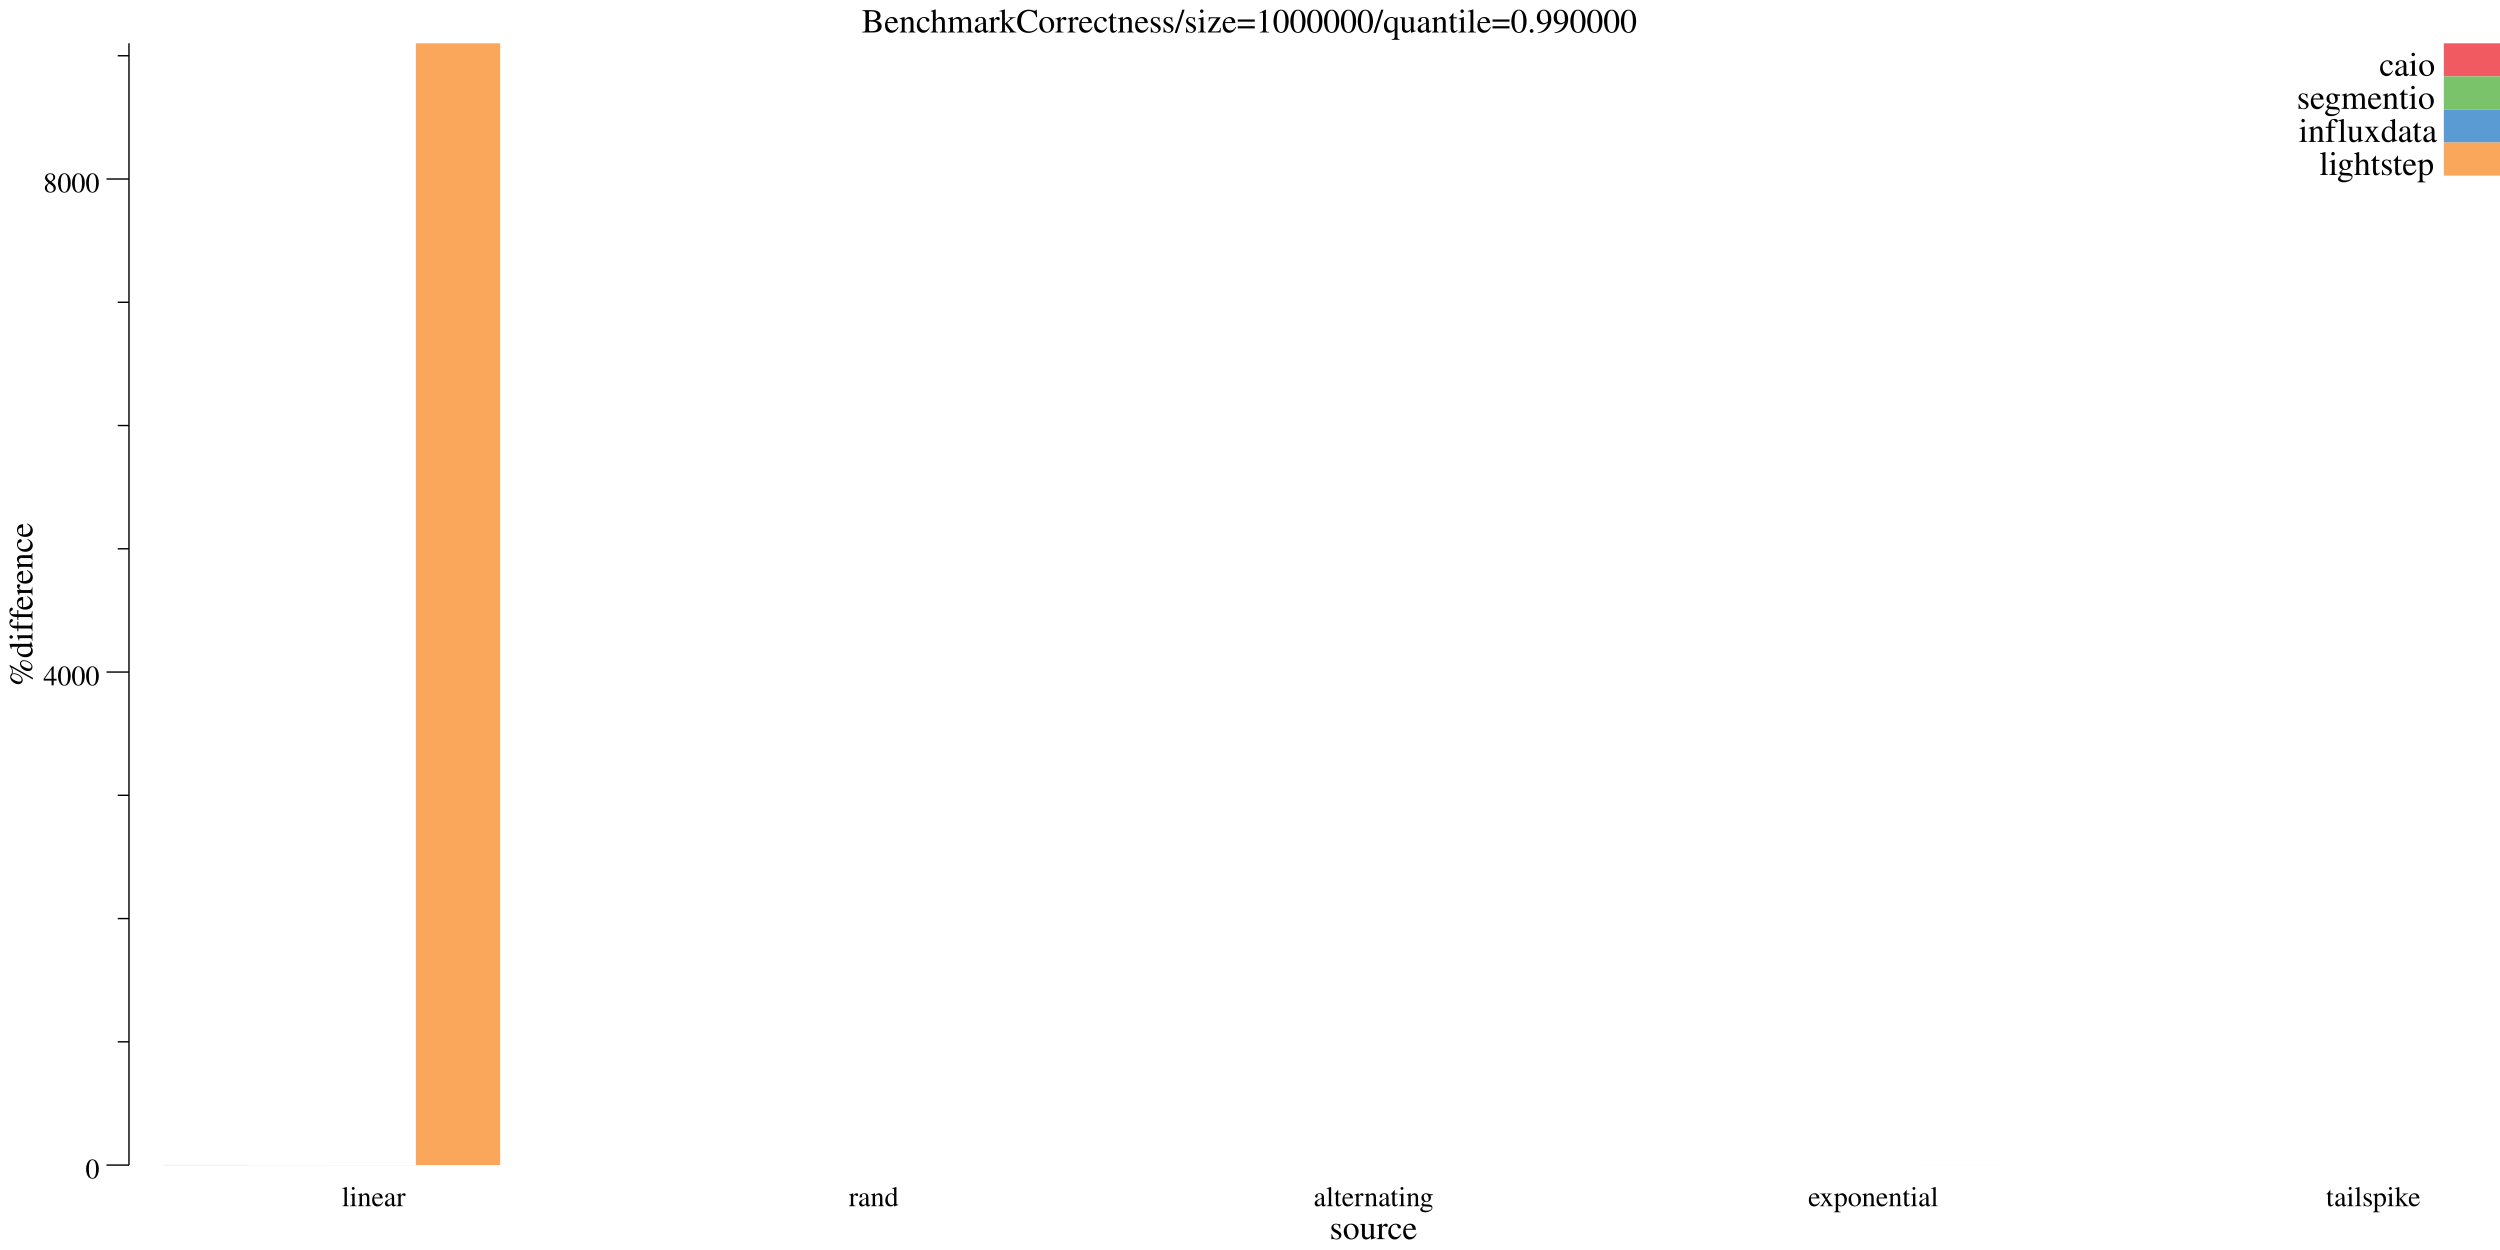
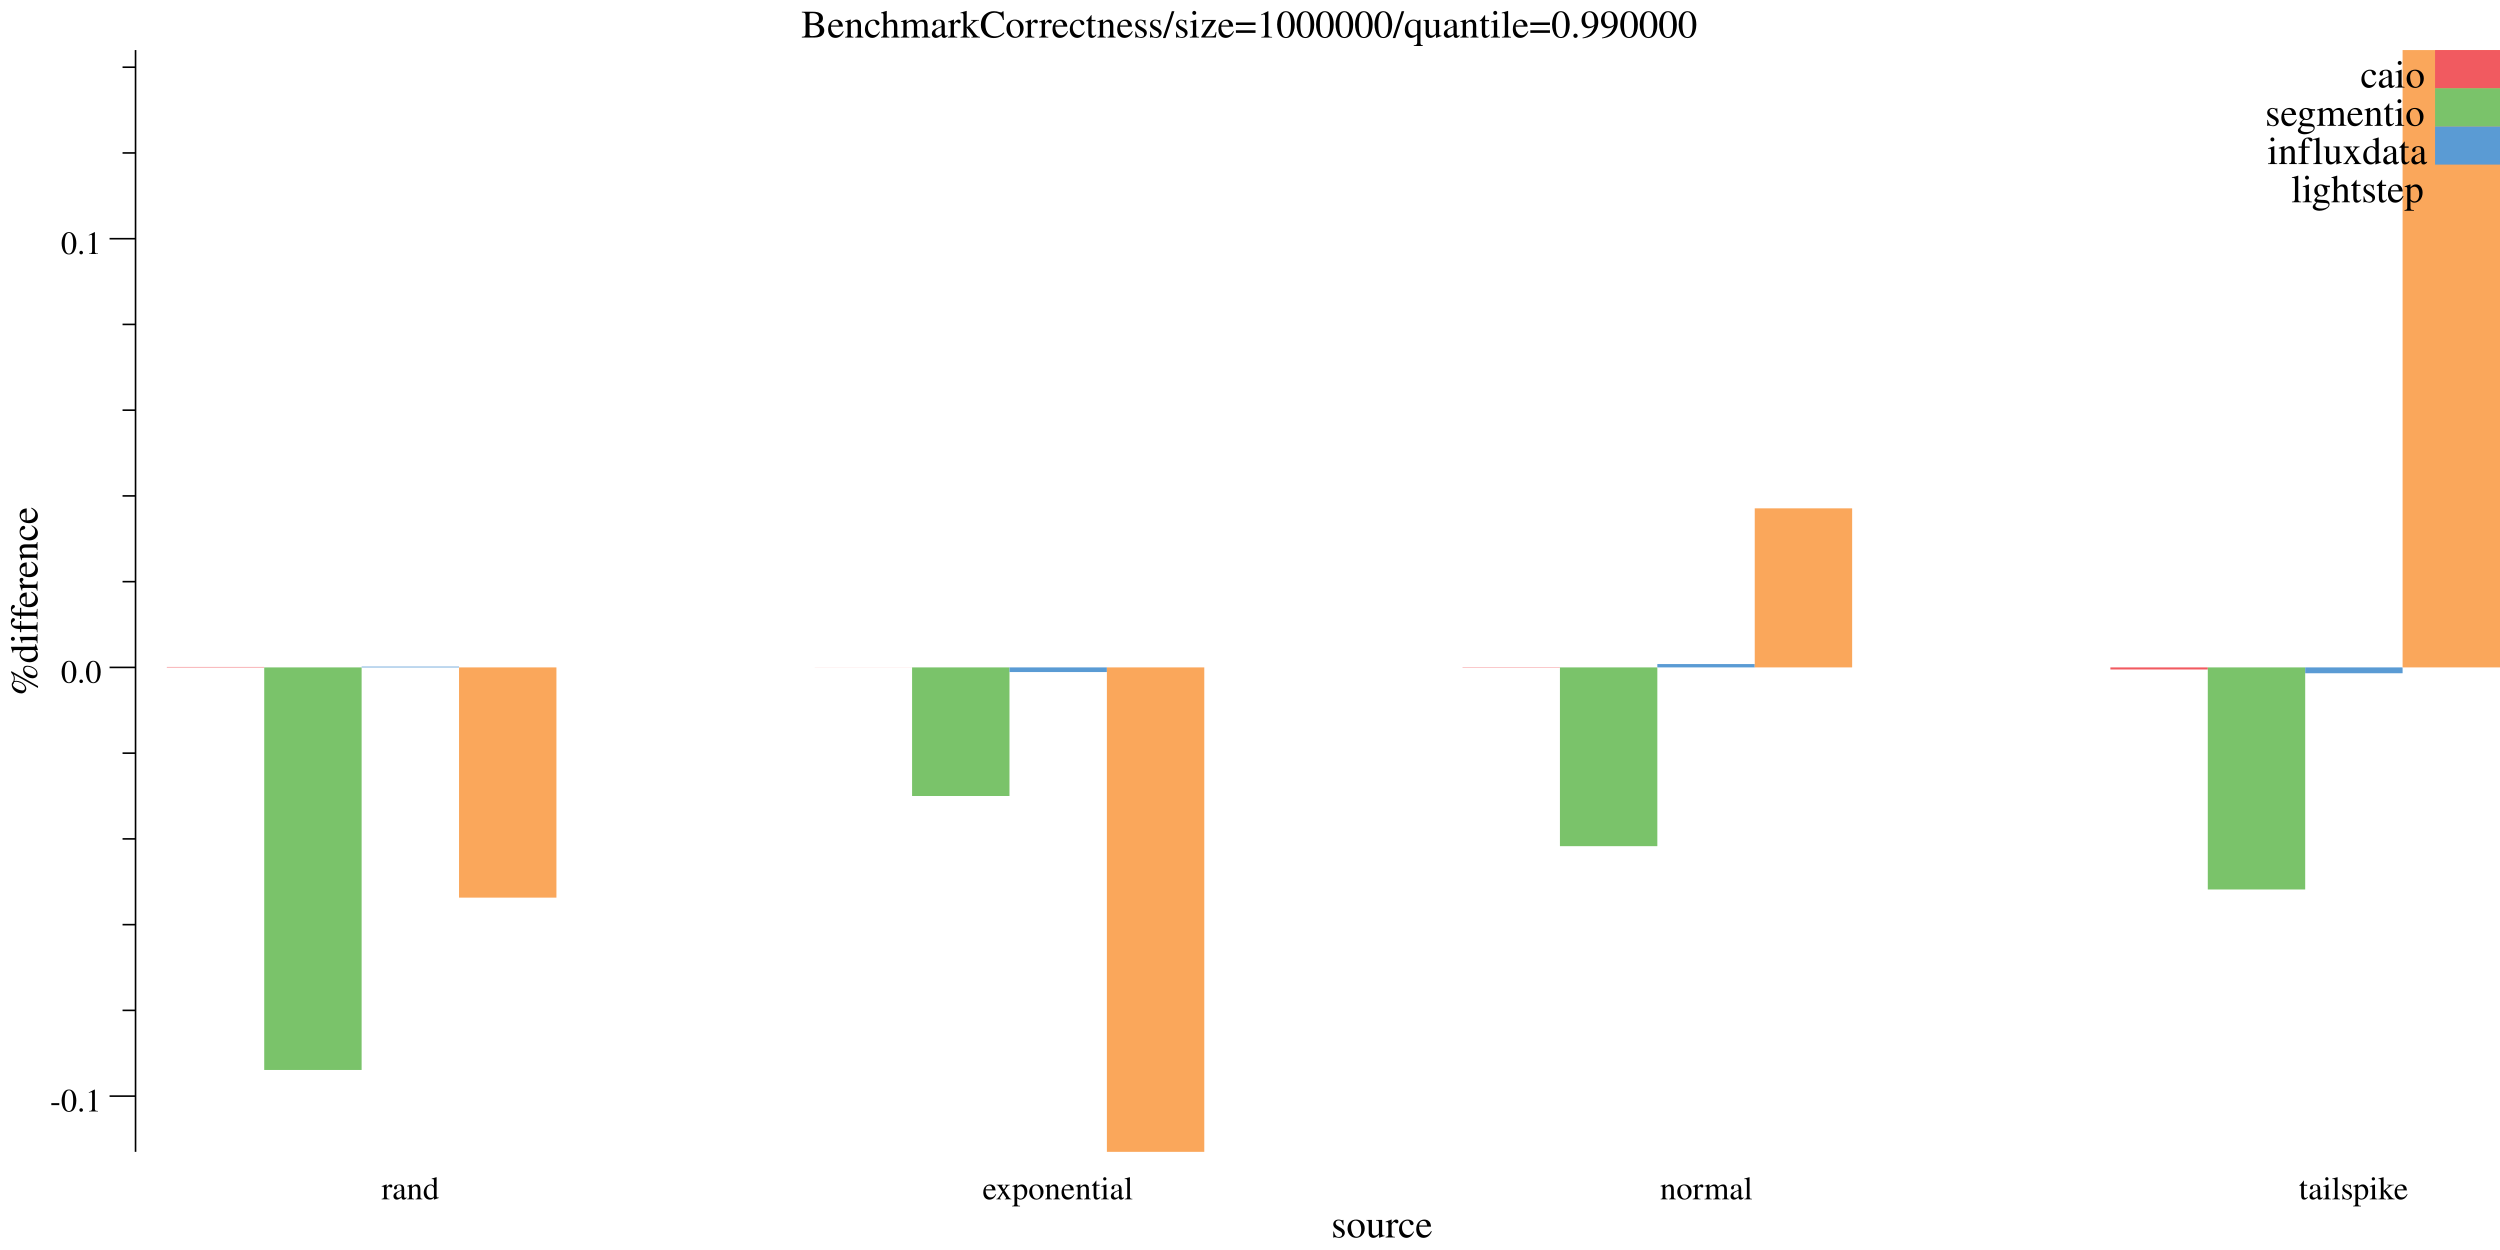
- <svg xmlns="http://www.w3.org/2000/svg" width="890pt" height="445pt" viewBox="0 0 890 445">
-   <g transform="scale(1, -1) translate(0, -445)">
-     <path d="M0,0L890,0L890,445L0,445Z" style="fill:#FFFFFF" />
-     <text x="306.76" y="-433.45" transform="scale(1, -1)" style="font-family:Times;font-weight:normal;font-style:normal;font-size:12px">BenchmarkCorrectness/size=1000000/quantile=0.990000</text>
-     <text x="473.36" y="-3.861" transform="scale(1, -1)" style="font-family:Times;font-weight:normal;font-style:normal;font-size:12px">source</text>
-     <text x="121.67" y="-15.602" transform="scale(1, -1)" style="font-family:Times;font-weight:normal;font-style:normal;font-size:10px">linear</text>
-     <text x="302.15" y="-15.602" transform="scale(1, -1)" style="font-family:Times;font-weight:normal;font-style:normal;font-size:10px">rand</text>
-     <text x="467.64" y="-15.602" transform="scale(1, -1)" style="font-family:Times;font-weight:normal;font-style:normal;font-size:10px">alternating</text>
-     <text x="643.69" y="-15.602" transform="scale(1, -1)" style="font-family:Times;font-weight:normal;font-style:normal;font-size:10px">exponential</text>
-     <text x="828.06" y="-15.602" transform="scale(1, -1)" style="font-family:Times;font-weight:normal;font-style:normal;font-size:10px">tailspike</text>
+ <svg xmlns="http://www.w3.org/2000/svg" width="770pt" height="385pt" viewBox="0 0 770 385">
+   <g transform="scale(1, -1) translate(0, -385)">
+     <path d="M0,0L770,0L770,385L0,385Z" style="fill:#FFFFFF" />
+     <text x="246.76" y="-373.45" transform="scale(1, -1)" style="font-family:Times;font-weight:normal;font-style:normal;font-size:12px">BenchmarkCorrectness/size=1000000/quantile=0.990000</text>
+     <text x="410.03" y="-3.861" transform="scale(1, -1)" style="font-family:Times;font-weight:normal;font-style:normal;font-size:12px">source</text>
+     <text x="117.5" y="-15.602" transform="scale(1, -1)" style="font-family:Times;font-weight:normal;font-style:normal;font-size:10px">rand</text>
+     <text x="302.6" y="-15.602" transform="scale(1, -1)" style="font-family:Times;font-weight:normal;font-style:normal;font-size:10px">exponential</text>
+     <text x="511.3" y="-15.602" transform="scale(1, -1)" style="font-family:Times;font-weight:normal;font-style:normal;font-size:10px">normal</text>
+     <text x="708.06" y="-15.602" transform="scale(1, -1)" style="font-family:Times;font-weight:normal;font-style:normal;font-size:10px">tailspike</text>
    <g transform="rotate(90)">
-       <text x="200.7" y="11.555" transform="scale(1, -1)" style="font-family:Times;font-weight:normal;font-style:normal;font-size:12px">%difference</text>
+       <text x="170.7" y="11.555" transform="scale(1, -1)" style="font-family:Times;font-weight:normal;font-style:normal;font-size:12px">%difference</text>
    </g>
-     <text x="30.416" y="-25.509" transform="scale(1, -1)" style="font-family:Times;font-weight:normal;font-style:normal;font-size:10px">0</text>
-     <text x="15.416" y="-201.03" transform="scale(1, -1)" style="font-family:Times;font-weight:normal;font-style:normal;font-size:10px">4000</text>
-     <text x="15.416" y="-376.55" transform="scale(1, -1)" style="font-family:Times;font-weight:normal;font-style:normal;font-size:10px">8000</text>
-     <path d="M37.916,30.23L45.916,30.23" style="fill:none;stroke:#000000;stroke-width:0.5" />
-     <path d="M37.916,205.75L45.916,205.75" style="fill:none;stroke:#000000;stroke-width:0.5" />
-     <path d="M37.916,381.27L45.916,381.27" style="fill:none;stroke:#000000;stroke-width:0.5" />
-     <path d="M41.916,74.111L45.916,74.111" style="fill:none;stroke:#000000;stroke-width:0.5" />
-     <path d="M41.916,117.99L45.916,117.99" style="fill:none;stroke:#000000;stroke-width:0.5" />
-     <path d="M41.916,161.87L45.916,161.87" style="fill:none;stroke:#000000;stroke-width:0.5" />
-     <path d="M41.916,249.63L45.916,249.63" style="fill:none;stroke:#000000;stroke-width:0.5" />
-     <path d="M41.916,293.51L45.916,293.51" style="fill:none;stroke:#000000;stroke-width:0.5" />
-     <path d="M41.916,337.39L45.916,337.39" style="fill:none;stroke:#000000;stroke-width:0.5" />
-     <path d="M41.916,425.15L45.916,425.15" style="fill:none;stroke:#000000;stroke-width:0.5" />
-     <path d="M45.916,30.23L45.916,429.58" style="fill:none;stroke:#000000;stroke-width:0.5" />
-     <path d="M58.048,30.23L58.048,30.274L88.048,30.274L88.048,30.23Z" style="fill:#F15A60" />
-     <path d="M236.04,30.23L236.04,30.23L266.04,30.23L266.04,30.23Z" style="fill:#F15A60" />
-     <path d="M414.02,30.23L414.02,30.23L444.02,30.23L444.02,30.23Z" style="fill:#F15A60" />
-     <path d="M592.01,30.23L592.01,30.23L622.01,30.23L622.01,30.23Z" style="fill:#F15A60" />
-     <path d="M770,30.23L770,30.23L800,30.23L800,30.23Z" style="fill:#F15A60" />
-     <path d="M88.048,30.23L88.048,30.252L118.05,30.252L118.05,30.23Z" style="fill:#7AC36A" />
-     <path d="M266.04,30.23L266.04,30.231L296.04,30.231L296.04,30.23Z" style="fill:#7AC36A" />
-     <path d="M444.02,30.23L444.02,30.23L474.02,30.23L474.02,30.23Z" style="fill:#7AC36A" />
-     <path d="M622.01,30.23L622.01,30.232L652.01,30.232L652.01,30.23Z" style="fill:#7AC36A" />
-     <path d="M800,30.23L800,30.231L830,30.231L830,30.23Z" style="fill:#7AC36A" />
-     <path d="M118.05,30.23L118.05,30.252L148.05,30.252L148.05,30.23Z" style="fill:#5A9BD4" />
-     <path d="M296.04,30.23L296.04,30.23L326.04,30.23L326.04,30.23Z" style="fill:#5A9BD4" />
-     <path d="M474.02,30.23L474.02,30.23L504.02,30.23L504.02,30.23Z" style="fill:#5A9BD4" />
-     <path d="M652.01,30.23L652.01,30.231L682.01,30.231L682.01,30.23Z" style="fill:#5A9BD4" />
-     <path d="M830,30.23L830,30.23L860,30.23L860,30.23Z" style="fill:#5A9BD4" />
-     <path d="M148.05,30.23L148.05,429.58L178.05,429.58L178.05,30.23Z" style="fill:#FAA75B" />
-     <path d="M326.04,30.23L326.04,30.231L356.04,30.231L356.04,30.23Z" style="fill:#FAA75B" />
-     <path d="M504.02,30.23L504.02,30.231L534.02,30.231L534.02,30.23Z" style="fill:#FAA75B" />
-     <path d="M682.01,30.23L682.01,30.241L712.01,30.241L712.01,30.23Z" style="fill:#FAA75B" />
-     <path d="M860,30.23L860,30.231L890,30.231L890,30.23Z" style="fill:#FAA75B" />
-     <path d="M870,417.81L870,429.58L890,429.58L890,417.81Z" style="fill:#F15A60" />
-     <text x="847.01" y="-418.03" transform="scale(1, -1)" style="font-family:Times;font-weight:normal;font-style:normal;font-size:12px">caio</text>
-     <path d="M870,406.03L870,417.81L890,417.81L890,406.03Z" style="fill:#7AC36A" />
-     <text x="817.68" y="-406.25" transform="scale(1, -1)" style="font-family:Times;font-weight:normal;font-style:normal;font-size:12px">segmentio</text>
-     <path d="M870,394.25L870,406.03L890,406.03L890,394.25Z" style="fill:#5A9BD4" />
-     <text x="818.35" y="-394.47" transform="scale(1, -1)" style="font-family:Times;font-weight:normal;font-style:normal;font-size:12px">influxdata</text>
-     <path d="M870,382.47L870,394.25L890,394.25L890,382.47Z" style="fill:#FAA75B" />
-     <text x="825.67" y="-382.7" transform="scale(1, -1)" style="font-family:Times;font-weight:normal;font-style:normal;font-size:12px">lightstep</text>
+     <text x="15.416" y="-42.675" transform="scale(1, -1)" style="font-family:Times;font-weight:normal;font-style:normal;font-size:10px">-0.1</text>
+     <text x="18.746" y="-174.72" transform="scale(1, -1)" style="font-family:Times;font-weight:normal;font-style:normal;font-size:10px">0.0</text>
+     <text x="18.746" y="-306.76" transform="scale(1, -1)" style="font-family:Times;font-weight:normal;font-style:normal;font-size:10px">0.1</text>
+     <path d="M33.746,47.396L41.746,47.396" style="fill:none;stroke:#000000;stroke-width:0.5" />
+     <path d="M33.746,179.44L41.746,179.44" style="fill:none;stroke:#000000;stroke-width:0.5" />
+     <path d="M33.746,311.48L41.746,311.48" style="fill:none;stroke:#000000;stroke-width:0.5" />
+     <path d="M37.746,73.805L41.746,73.805" style="fill:none;stroke:#000000;stroke-width:0.5" />
+     <path d="M37.746,100.21L41.746,100.21" style="fill:none;stroke:#000000;stroke-width:0.5" />
+     <path d="M37.746,126.62L41.746,126.62" style="fill:none;stroke:#000000;stroke-width:0.5" />
+     <path d="M37.746,153.03L41.746,153.03" style="fill:none;stroke:#000000;stroke-width:0.5" />
+     <path d="M37.746,205.85L41.746,205.85" style="fill:none;stroke:#000000;stroke-width:0.5" />
+     <path d="M37.746,232.26L41.746,232.26" style="fill:none;stroke:#000000;stroke-width:0.5" />
+     <path d="M37.746,258.67L41.746,258.67" style="fill:none;stroke:#000000;stroke-width:0.5" />
+     <path d="M37.746,285.08L41.746,285.08" style="fill:none;stroke:#000000;stroke-width:0.5" />
+     <path d="M37.746,337.89L41.746,337.89" style="fill:none;stroke:#000000;stroke-width:0.5" />
+     <path d="M37.746,364.3L41.746,364.3" style="fill:none;stroke:#000000;stroke-width:0.5" />
+     <path d="M41.746,30.23L41.746,369.58" style="fill:none;stroke:#000000;stroke-width:0.5" />
+     <path d="M51.38,179.44L51.38,179.58L81.38,179.58L81.38,179.44Z" style="fill:#F15A60" />
+     <path d="M250.92,179.44L250.92,179.42L280.92,179.42L280.92,179.44Z" style="fill:#F15A60" />
+     <path d="M450.46,179.44L450.46,179.54L480.46,179.54L480.46,179.44Z" style="fill:#F15A60" />
+     <path d="M650,179.44L650,178.8L680,178.8L680,179.44Z" style="fill:#F15A60" />
+     <path d="M81.38,179.44L81.38,55.451L111.38,55.451L111.38,179.44Z" style="fill:#7AC36A" />
+     <path d="M280.92,179.44L280.92,139.83L310.92,139.83L310.92,179.44Z" style="fill:#7AC36A" />
+     <path d="M480.46,179.44L480.46,124.38L510.46,124.38L510.46,179.44Z" style="fill:#7AC36A" />
+     <path d="M680,179.44L680,111.04L710,111.04L710,179.44Z" style="fill:#7AC36A" />
+     <path d="M111.38,179.44L111.38,179.68L141.38,179.68L141.38,179.44Z" style="fill:#5A9BD4" />
+     <path d="M310.92,179.44L310.92,178.01L340.92,178.01L340.92,179.44Z" style="fill:#5A9BD4" />
+     <path d="M510.46,179.44L510.46,180.47L540.46,180.47L540.46,179.44Z" style="fill:#5A9BD4" />
+     <path d="M710,179.44L710,177.64L740,177.64L740,179.44Z" style="fill:#5A9BD4" />
+     <path d="M141.38,179.44L141.38,108.53L171.38,108.53L171.38,179.44Z" style="fill:#FAA75B" />
+     <path d="M340.92,179.44L340.92,30.23L370.92,30.23L370.92,179.44Z" style="fill:#FAA75B" />
+     <path d="M540.46,179.44L540.46,228.43L570.46,228.43L570.46,179.44Z" style="fill:#FAA75B" />
+     <path d="M740,179.44L740,369.58L770,369.58L770,179.44Z" style="fill:#FAA75B" />
+     <path d="M750,357.81L750,369.58L770,369.58L770,357.81Z" style="fill:#F15A60" />
+     <text x="727.01" y="-358.03" transform="scale(1, -1)" style="font-family:Times;font-weight:normal;font-style:normal;font-size:12px">caio</text>
+     <path d="M750,346.03L750,357.81L770,357.81L770,346.03Z" style="fill:#7AC36A" />
+     <text x="697.68" y="-346.25" transform="scale(1, -1)" style="font-family:Times;font-weight:normal;font-style:normal;font-size:12px">segmentio</text>
+     <path d="M750,334.25L750,346.03L770,346.03L770,334.25Z" style="fill:#5A9BD4" />
+     <text x="698.35" y="-334.47" transform="scale(1, -1)" style="font-family:Times;font-weight:normal;font-style:normal;font-size:12px">influxdata</text>
+     <path d="M750,322.47L750,334.25L770,334.25L770,322.47Z" style="fill:#FAA75B" />
+     <text x="705.67" y="-322.7" transform="scale(1, -1)" style="font-family:Times;font-weight:normal;font-style:normal;font-size:12px">lightstep</text>
  </g>
</svg>
